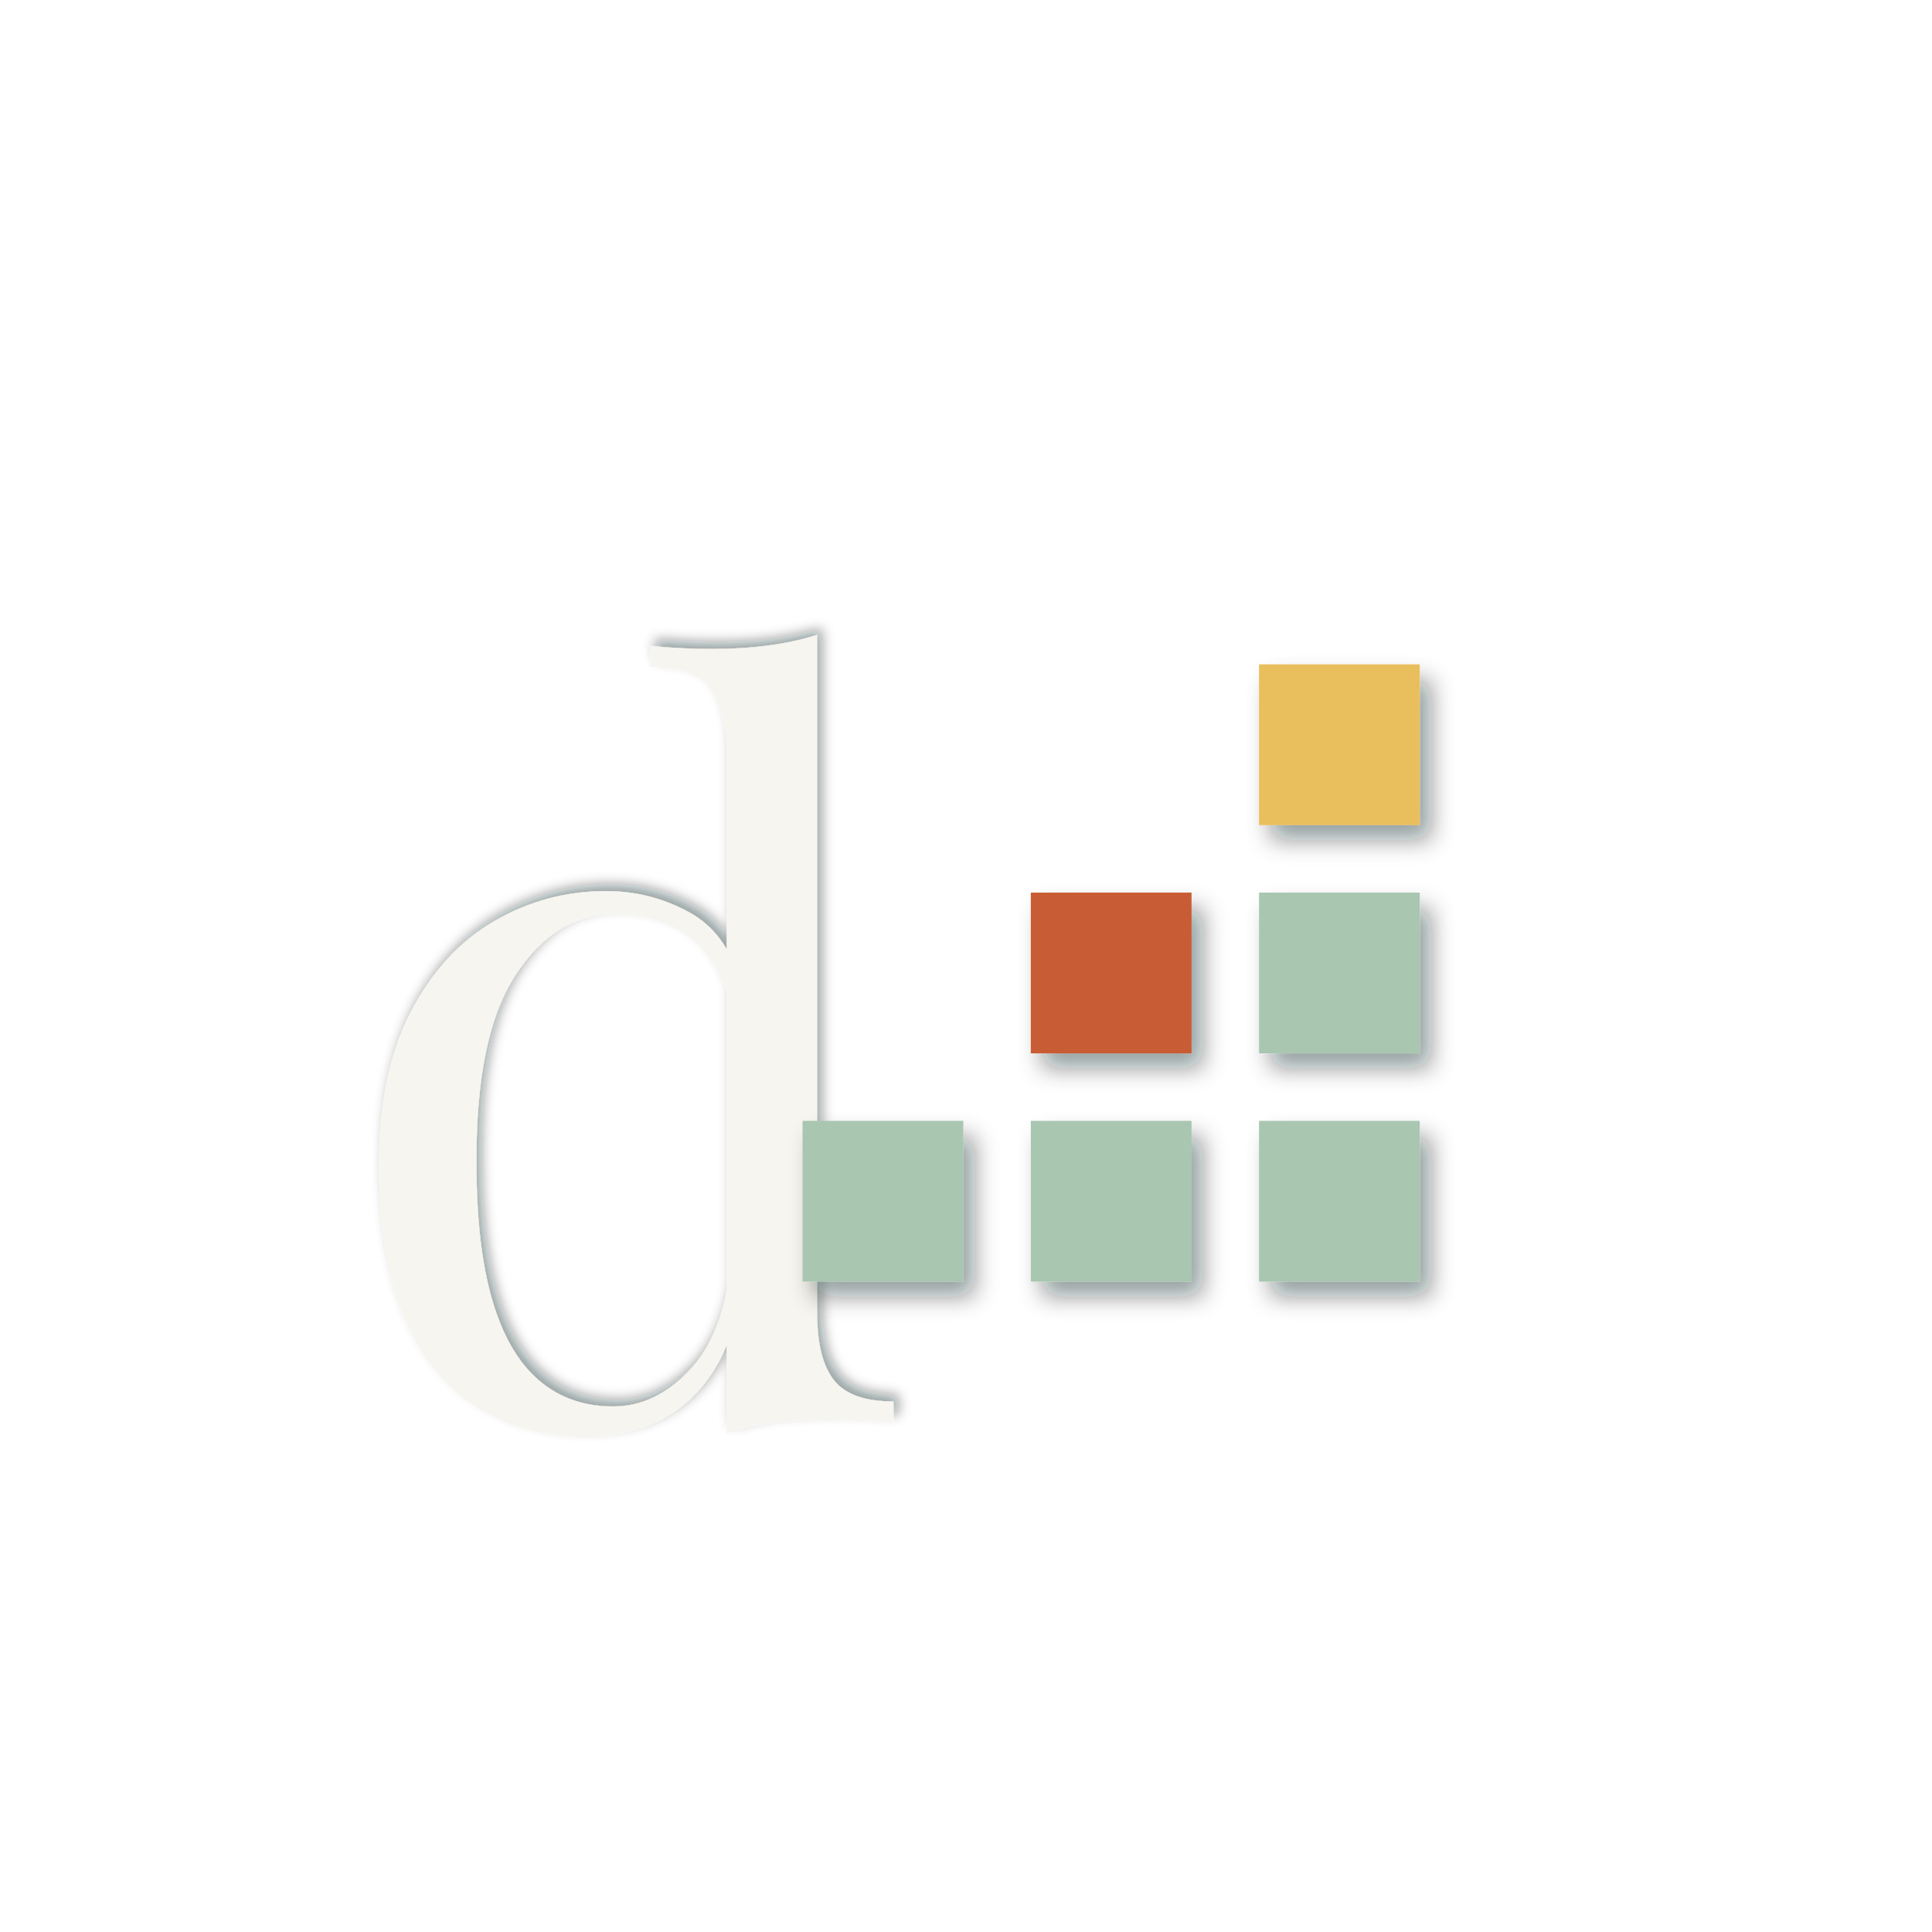
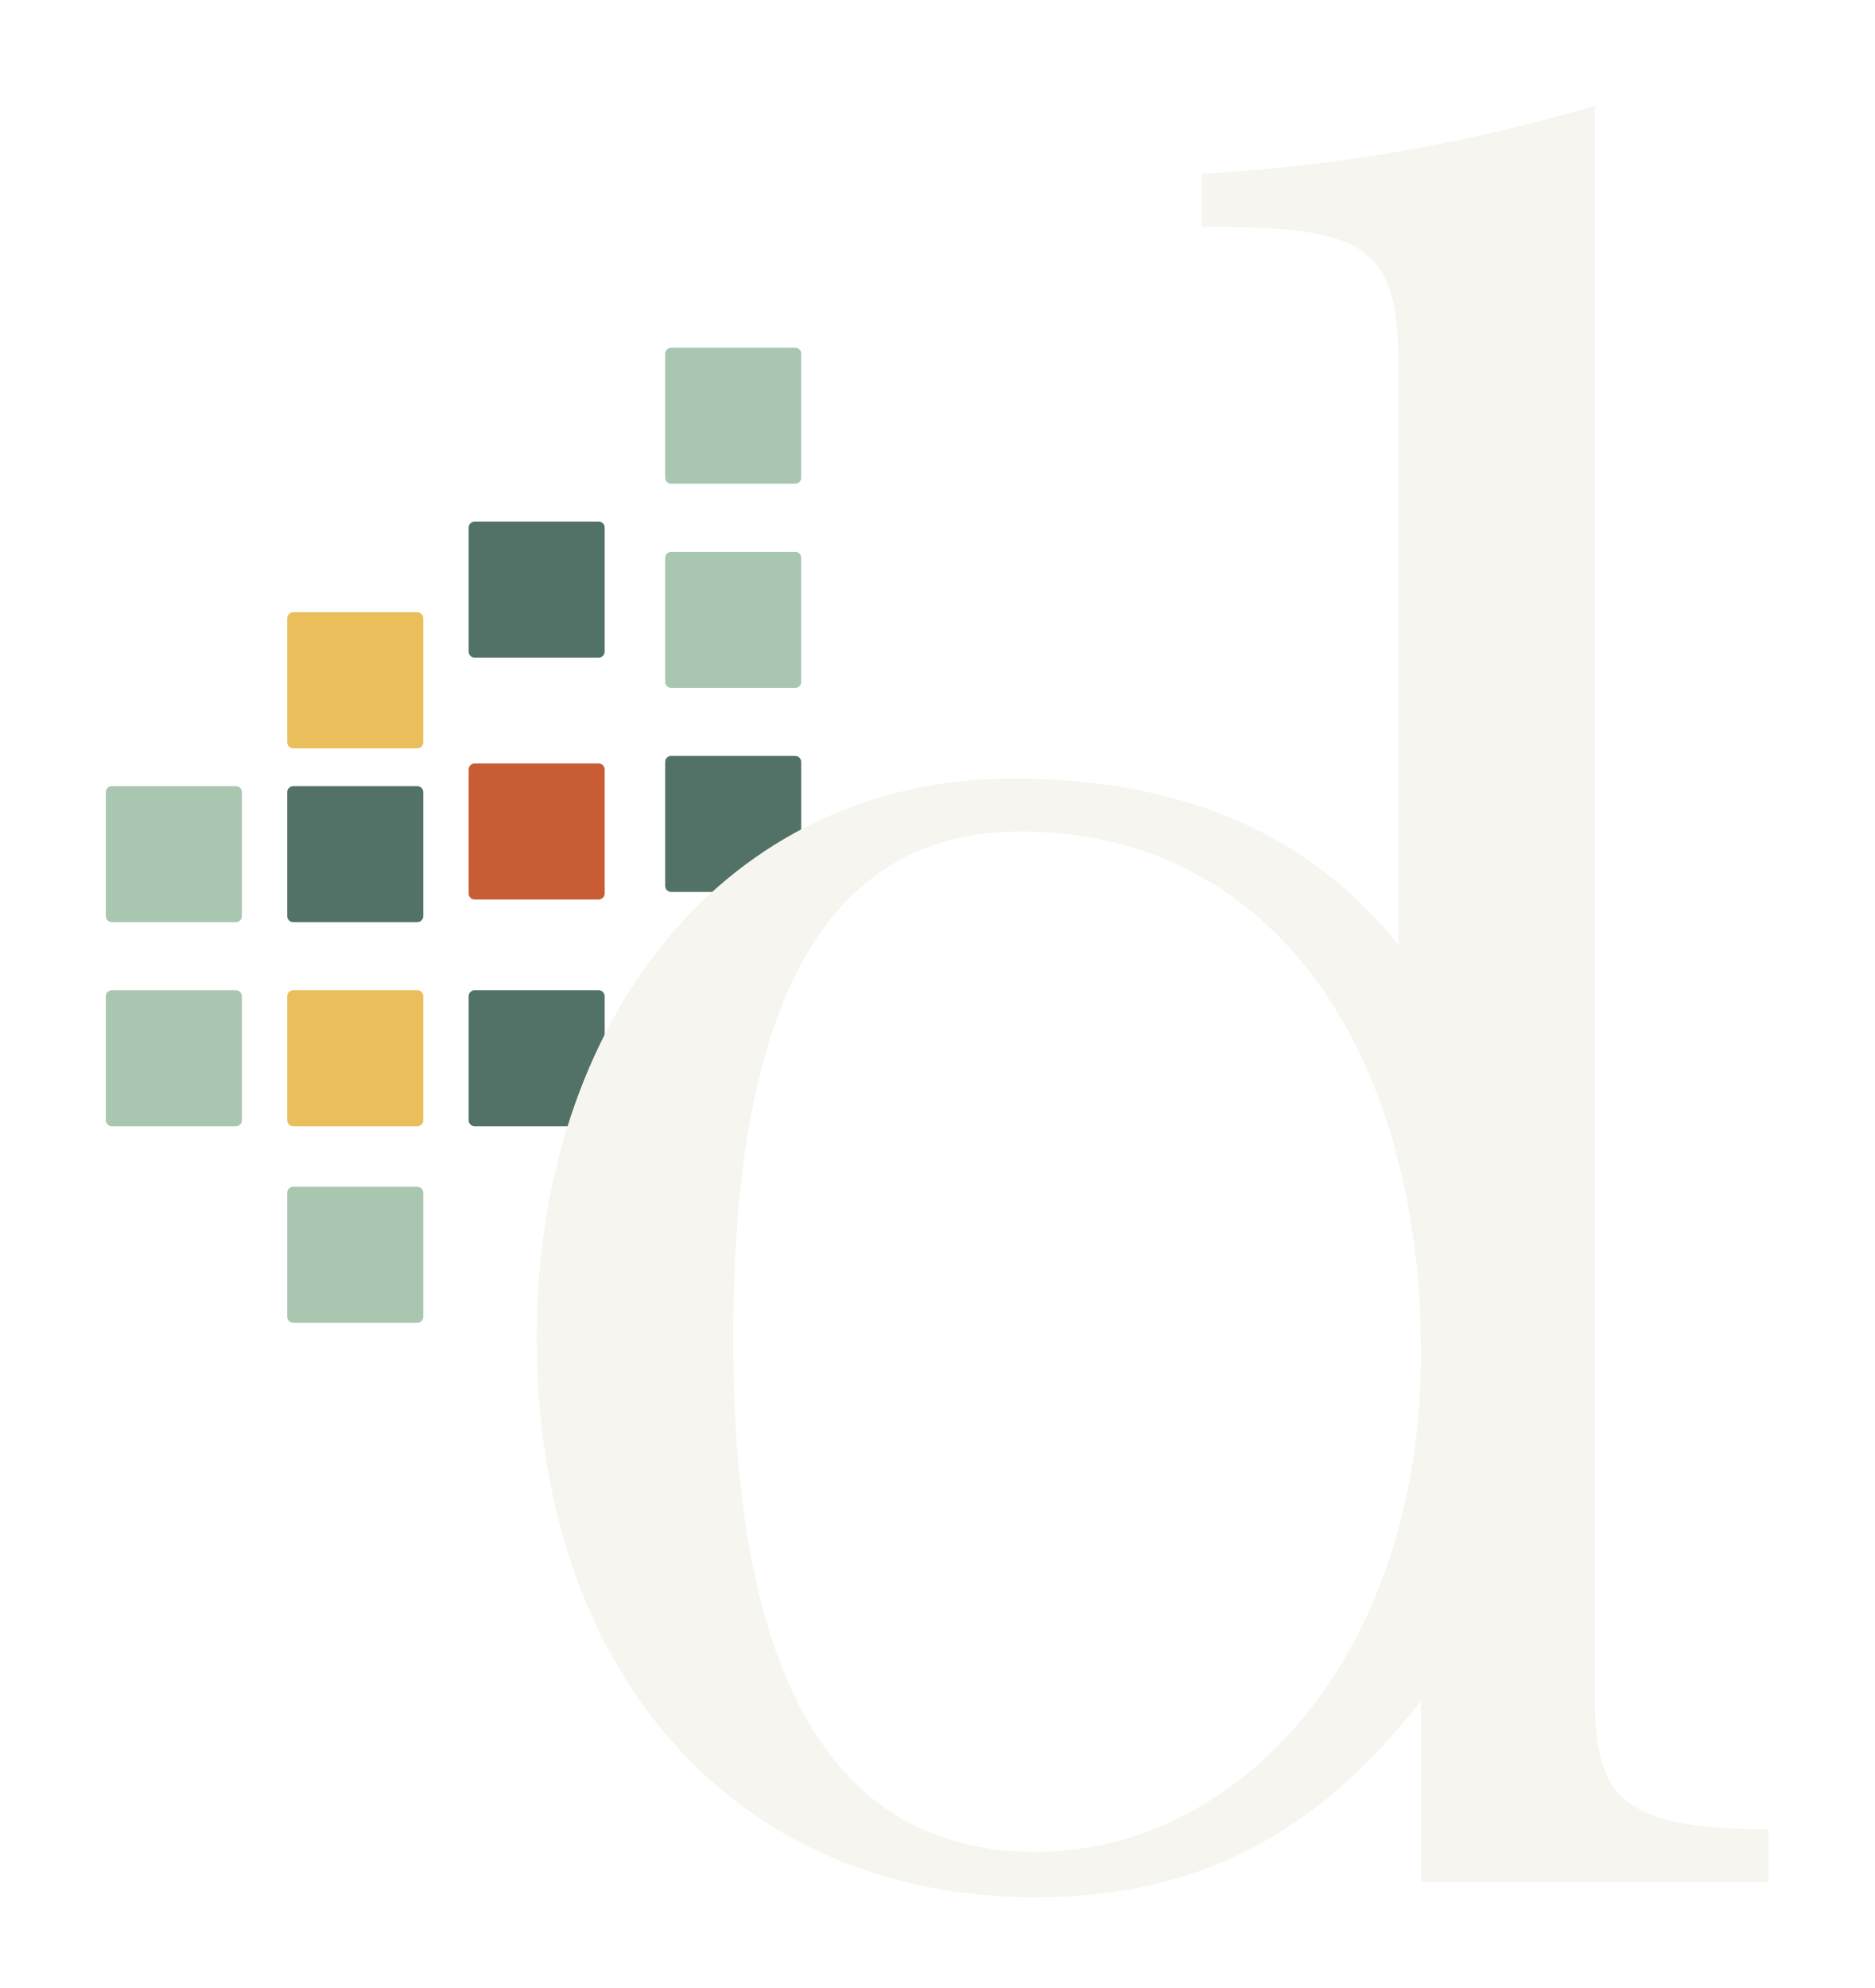
- <svg xmlns="http://www.w3.org/2000/svg" viewBox="0 0 512 512" width="512" height="512">
-   <defs>
-     <filter id="dShadow" x="-40%" y="-40%" width="180%" height="180%">
-       <feDropShadow dx="5" dy="7" stdDeviation="6" flood-color="#0a1815" flood-opacity="0.4" />
-     </filter>
-     <filter id="pxShadow" x="-100%" y="-100%" width="300%" height="300%">
-       <feDropShadow dx="3" dy="4" stdDeviation="3" flood-color="#0a1815" flood-opacity="0.42" />
-     </filter>
-   </defs>
-   <g transform="translate(87.68,376.99)">
-     <path d="M484 784V109Q484 64 500.5 42.5Q517 21 560 21V0Q529 3 498 3Q469 3 442.5 0.0Q416 -3 394 -11V664Q394 709 378.0 730.5Q362 752 318 752V773Q350 770 380 770Q409 770 435.5 773.5Q462 777 484 784ZM274 529Q318 529 356.5 508.0Q395 487 408 436L395 426Q381 468 351.5 487.0Q322 506 282 506Q223 506 183.5 445.0Q144 384 145 257Q145 176 160.5 122.5Q176 69 206.5 42.5Q237 16 281 16Q323 16 357.0 52.0Q391 88 398 158L410 144Q402 68 361.5 27.0Q321 -14 252 -14Q190 -14 143.5 16.0Q97 46 72.5 106.0Q48 166 48 257Q48 348 79.5 408.5Q111 469 162.5 499.0Q214 529 274 529Z" fill="#f6f5ef" transform="translate(0.000,0.000) scale(0.26624,-0.26624)" filter="url(#dShadow)" />
-     <g transform="translate(125,0)">
-       <rect x="0.00" y="-79.95" width="42.60" height="42.60" fill="#a9c6b0" filter="url(#pxShadow)" />
-       <rect x="60.49" y="-79.95" width="42.60" height="42.60" fill="#a9c6b0" filter="url(#pxShadow)" />
-       <rect x="60.49" y="-140.44" width="42.60" height="42.60" fill="#c85d35" filter="url(#pxShadow)" />
-       <rect x="120.98" y="-79.95" width="42.60" height="42.60" fill="#a9c6b0" filter="url(#pxShadow)" />
-       <rect x="120.98" y="-140.44" width="42.60" height="42.60" fill="#a9c6b0" filter="url(#pxShadow)" />
-       <rect x="120.98" y="-200.93" width="42.60" height="42.60" fill="#e9be5b" filter="url(#pxShadow)" />
-     </g>
+ <svg xmlns="http://www.w3.org/2000/svg" viewBox="0 0 248 263" role="img" aria-labelledby="title">
+   <g transform="translate(14 14)">
+     <rect x="74" y="32" width="18" height="18" rx="0.8" fill="#A9C6B0" />
+     <rect x="48" y="55" width="18" height="18" rx="0.8" fill="#527267" />
+     <rect x="74" y="59" width="18" height="18" rx="0.8" fill="#A9C6B0" />
+     <rect x="24" y="67" width="18" height="18" rx="0.8" fill="#E9BE5B" />
+     <rect x="0" y="90" width="18" height="18" rx="0.8" fill="#A9C6B0" />
+     <rect x="24" y="90" width="18" height="18" rx="0.8" fill="#527267" />
+     <rect x="48" y="87" width="18" height="18" rx="0.8" fill="#C85D35" />
+     <rect x="74" y="86" width="18" height="18" rx="0.8" fill="#527267" />
+     <rect x="0" y="117" width="18" height="18" rx="0.8" fill="#A9C6B0" />
+     <rect x="24" y="117" width="18" height="18" rx="0.8" fill="#E9BE5B" />
+     <rect x="48" y="117" width="18" height="18" rx="0.8" fill="#527267" />
+     <rect x="24" y="143" width="18" height="18" rx="0.8" fill="#A9C6B0" />
+     <path fill="#F6F5EF" fill-rule="evenodd" d="M145 9 C163 8 180 5 197 0 L197 211 C197 224 201 228 220 228 L220 235 L174 235 L174 211 C160 229 144 237 123 237 C83 237 57 207 57 163 C57 121 82 89 120 89 C142 89 159 96 171 111 L171 34 C171 18 166 16 145 16 Z M121 96 C91 96 83 127 83 163 C83 204 94 231 123 231 C150 231 174 205 174 165 C174 126 155 96 121 96 Z" />
  </g>
</svg>
